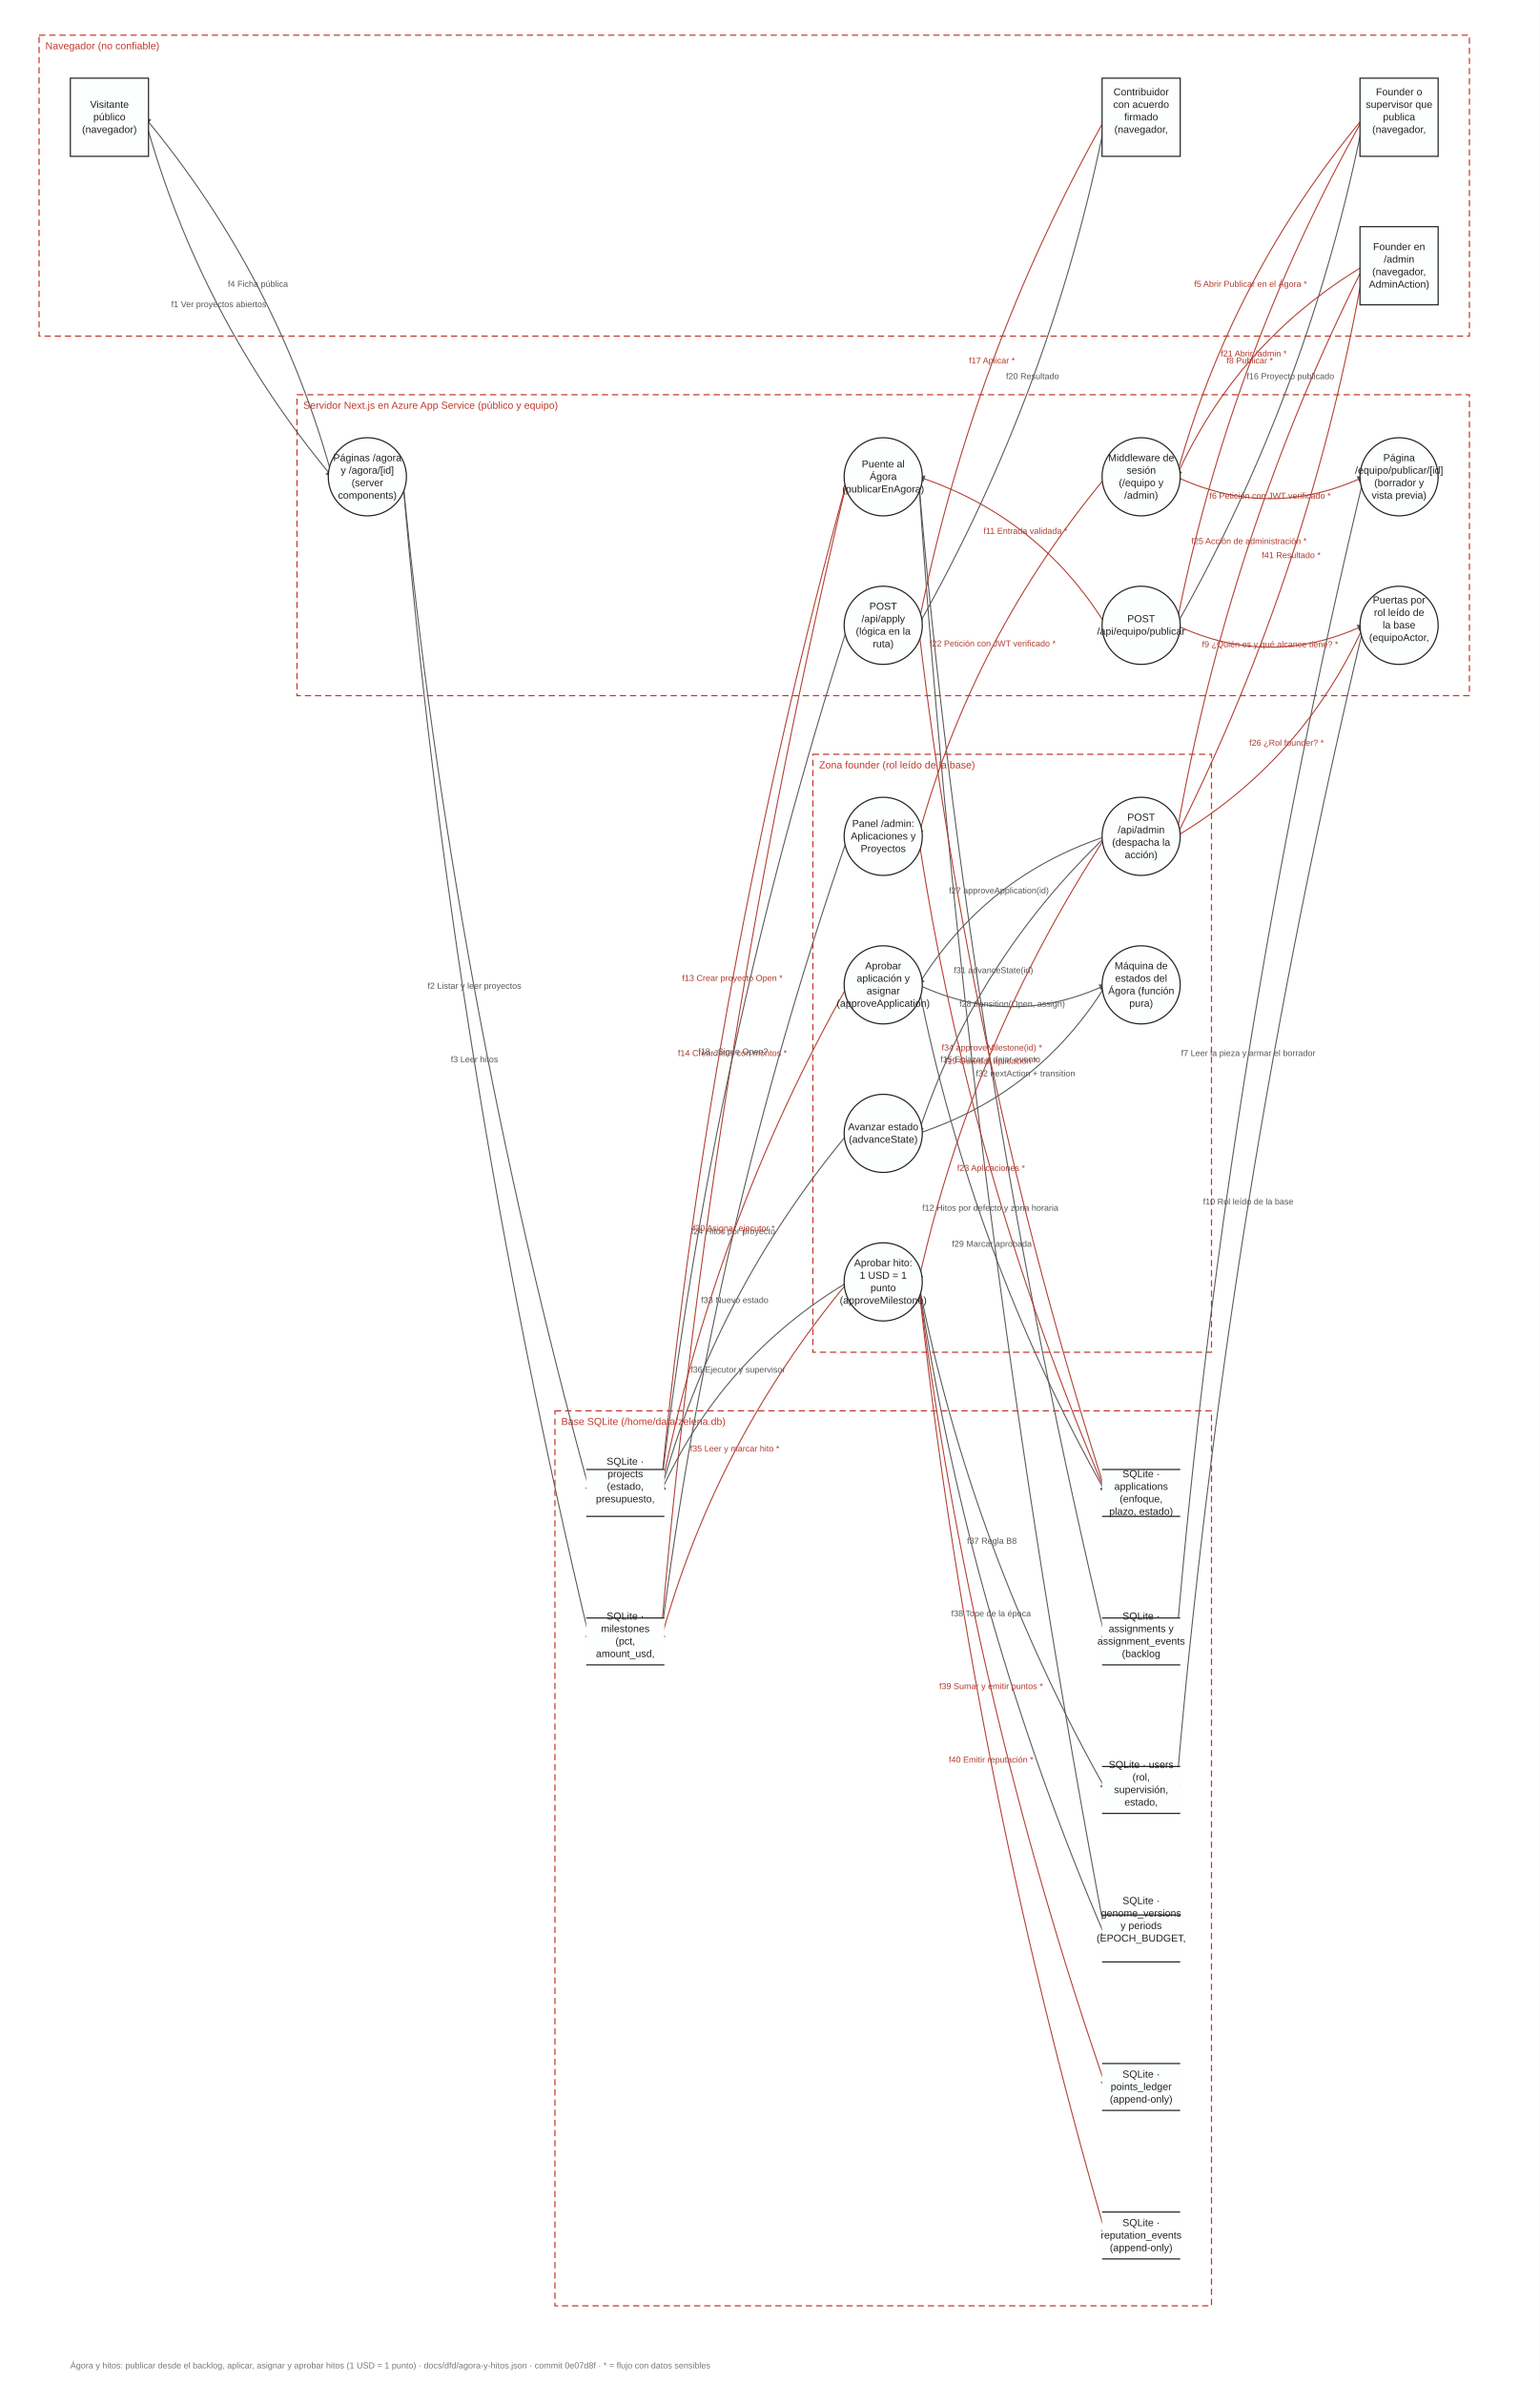
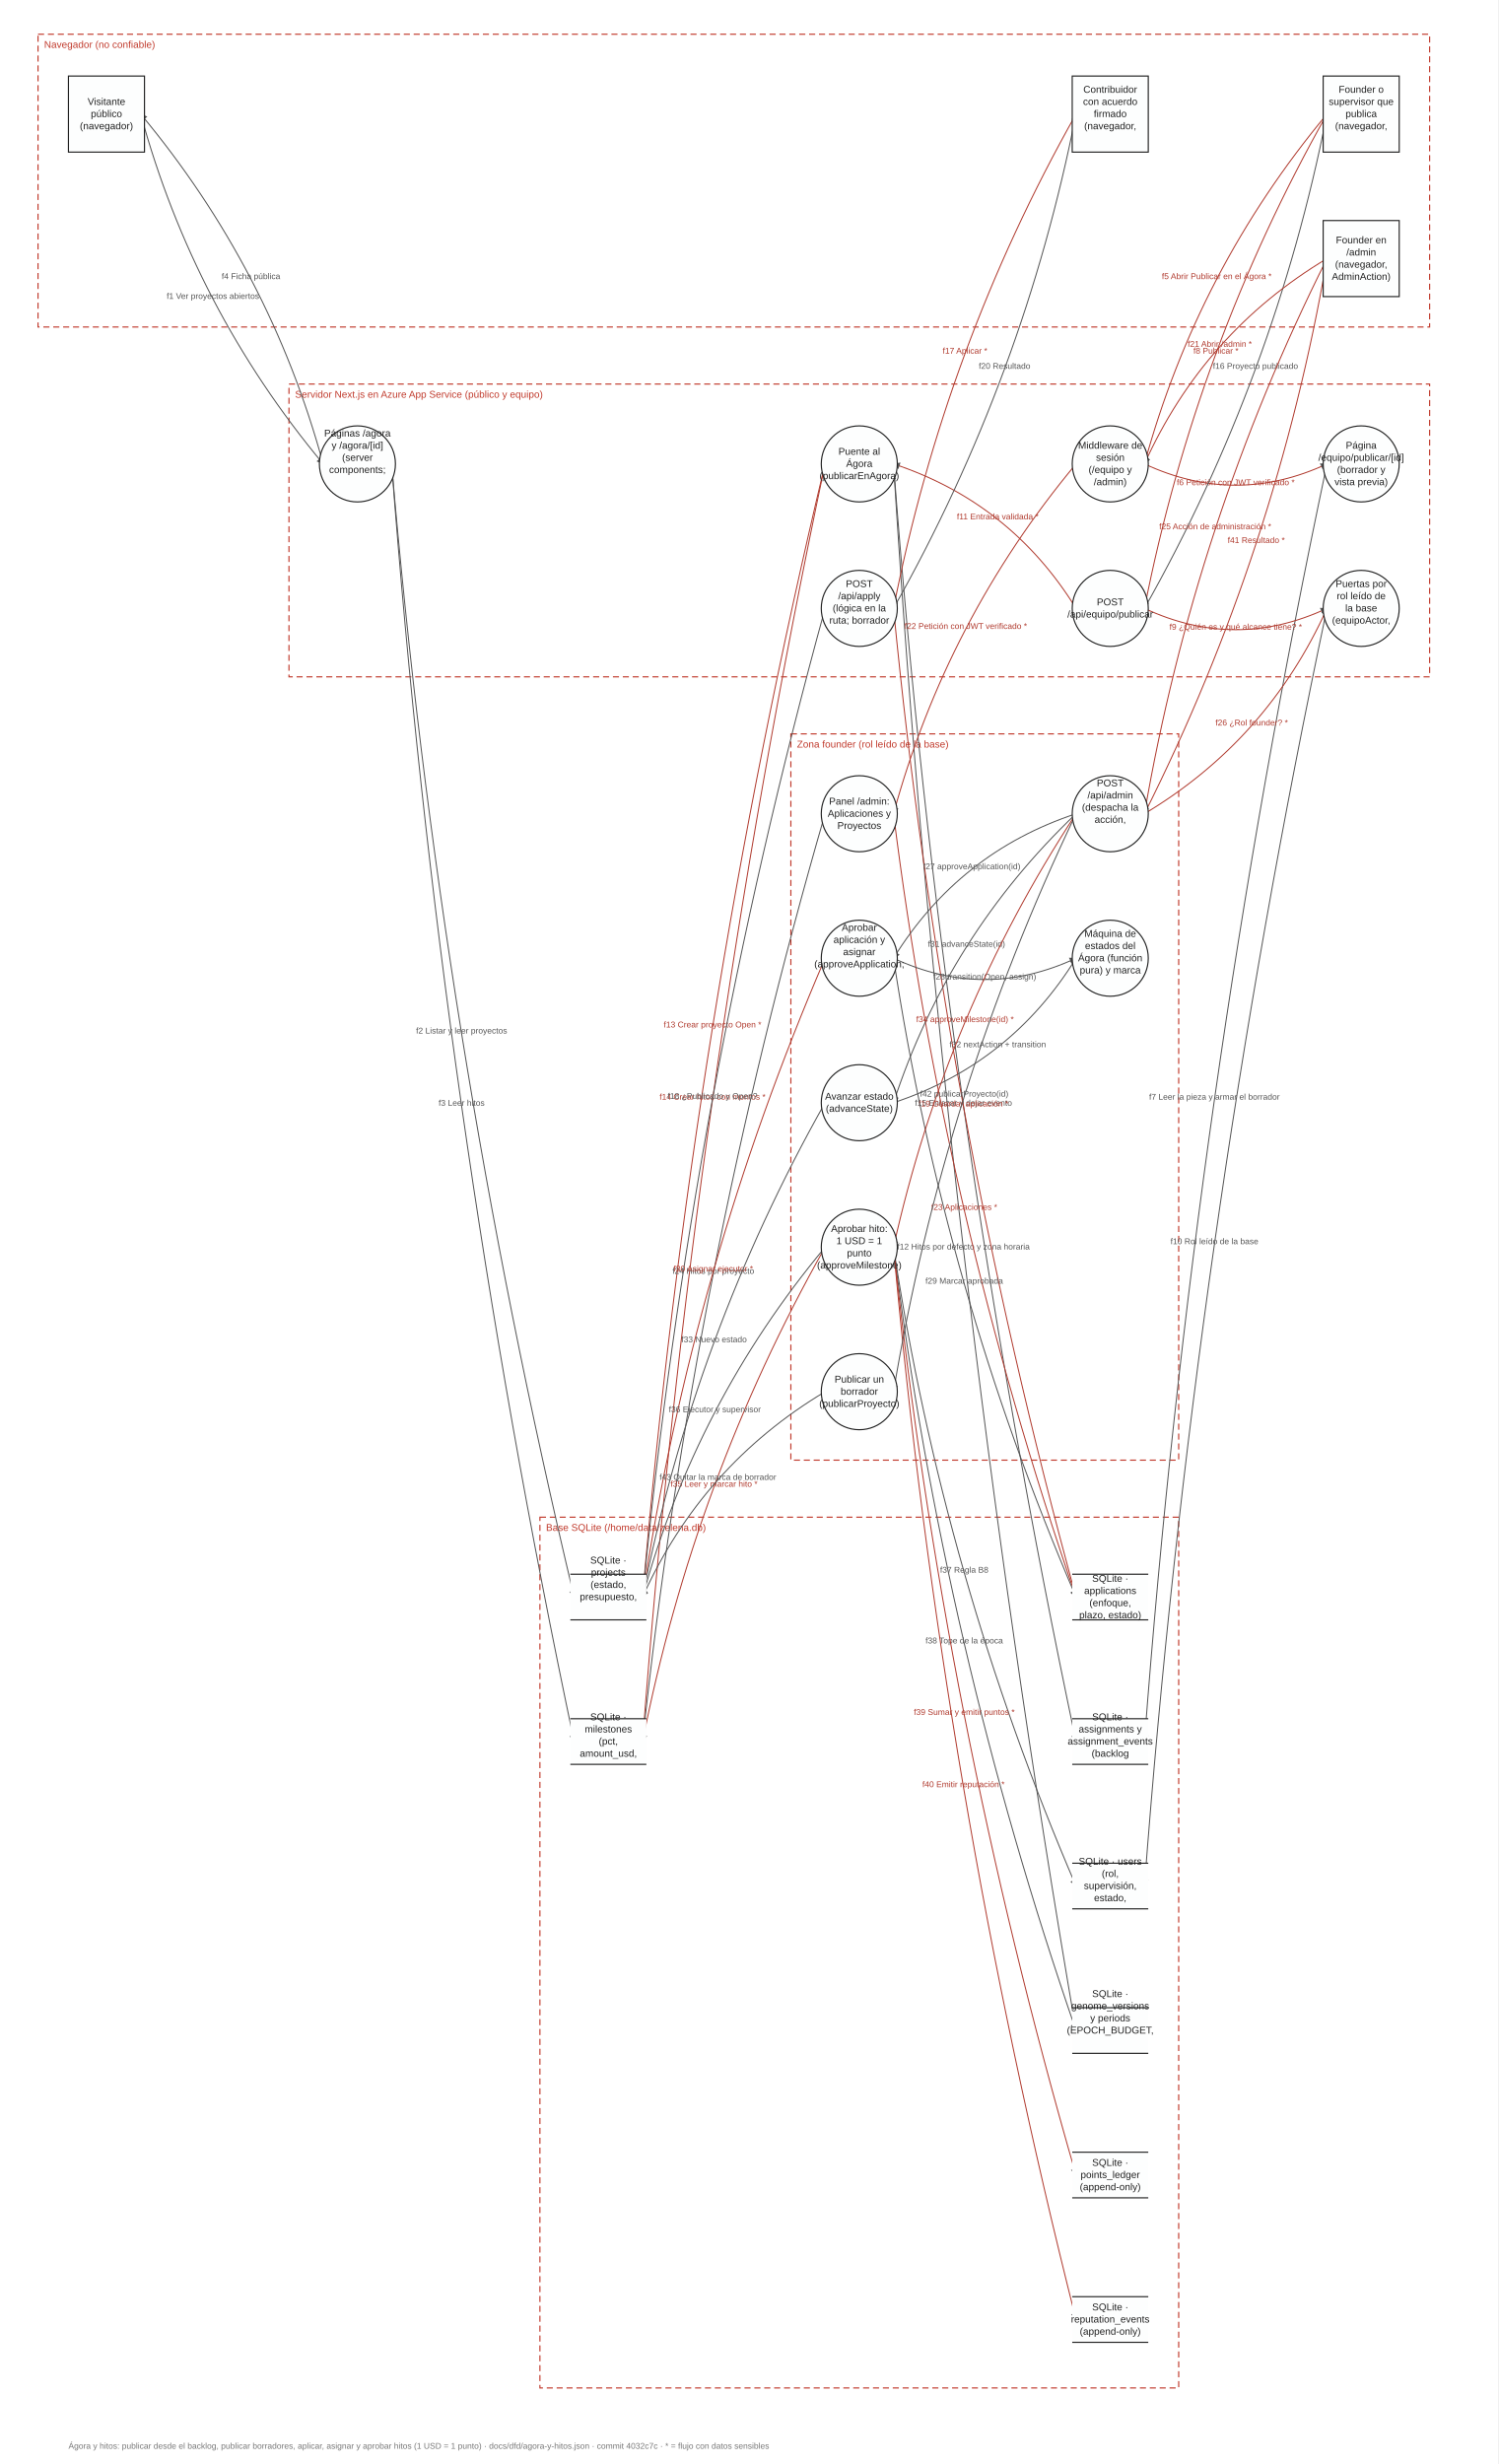
- <svg xmlns="http://www.w3.org/2000/svg" viewBox="0 0 1970 3050" width="1970" height="3050" font-family="Segoe UI, Arial, sans-serif" font-size="13">
+ <svg xmlns="http://www.w3.org/2000/svg" viewBox="0 0 1970 3240" width="1970" height="3240" font-family="Segoe UI, Arial, sans-serif" font-size="13">
  <defs>
    <marker id="punta" viewBox="0 0 10 10" refX="9" refY="5" markerWidth="7" markerHeight="7" orient="auto-start-reverse">
      <path d="M0,0 L10,5 L0,10 z" fill="#555" />
    </marker>
  </defs>
-   <rect width="1970" height="3050" fill="#ffffff" />
+   <rect width="1970" height="3240" fill="#ffffff" />
  <rect x="50" y="45" width="1830" height="385" fill="none" stroke="#c0392b" stroke-width="1.5" stroke-dasharray="8 5" />
  <text x="58" y="63" fill="#c0392b">Navegador (no confiable)</text>
  <rect x="380" y="505" width="1500" height="385" fill="none" stroke="#c0392b" stroke-width="1.5" stroke-dasharray="8 5" />
  <text x="388" y="523" fill="#c0392b">Servidor Next.js en Azure App Service (público y equipo)</text>
-   <rect x="1040" y="965" width="510" height="765" fill="none" stroke="#c0392b" stroke-width="1.5" stroke-dasharray="8 5" />
+   <rect x="1040" y="965" width="510" height="955" fill="none" stroke="#c0392b" stroke-width="1.5" stroke-dasharray="8 5" />
  <text x="1048" y="983" fill="#c0392b">Zona founder (rol leído de la base)</text>
-   <rect x="710" y="1805" width="840" height="1145" fill="none" stroke="#c0392b" stroke-width="1.5" stroke-dasharray="8 5" />
-   <text x="718" y="1823" fill="#c0392b">Base SQLite (/home/data/zelena.db)</text>
+   <rect x="710" y="1995" width="840" height="1145" fill="none" stroke="#c0392b" stroke-width="1.5" stroke-dasharray="8 5" />
+   <text x="718" y="2013" fill="#c0392b">Base SQLite (/home/data/zelena.db)</text>
  <path d="M185,150 Q255,406 425,610" fill="none" stroke="#555" stroke-width="1.3" marker-end="url(#punta)" />
  <text x="280" y="393" text-anchor="middle" font-size="11" fill="#555">f1 Ver proyectos abiertos</text>
-   <path d="M515,610 Q579,1270 755,1910" fill="none" stroke="#555" stroke-width="1.3" marker-end="url(#punta)" />
-   <text x="607" y="1265" text-anchor="middle" font-size="11" fill="#555">f2 Listar y leer proyectos</text>
  <path d="M515,610 Q579,1363 755,2100" fill="none" stroke="#555" stroke-width="1.3" marker-end="url(#punta)" />
-   <text x="607" y="1359" text-anchor="middle" font-size="11" fill="#555">f3 Leer hitos</text>
+   <text x="607" y="1359" text-anchor="middle" font-size="11" fill="#555">f2 Listar y leer proyectos</text>
+   <path d="M515,610 Q579,1458 755,2290" fill="none" stroke="#555" stroke-width="1.3" marker-end="url(#punta)" />
+   <text x="607" y="1454" text-anchor="middle" font-size="11" fill="#555">f3 Leer hitos</text>
  <path d="M425,610 Q355,354 185,150" fill="none" stroke="#555" stroke-width="1.3" marker-end="url(#punta)" />
  <text x="330" y="367" text-anchor="middle" font-size="11" fill="#555">f4 Ficha pública</text>
  <path d="M1745,150 Q1575,354 1505,610" fill="none" stroke="#b03a2e" stroke-width="1.3" marker-end="url(#punta)" />
  <text x="1600" y="367" text-anchor="middle" font-size="11" fill="#b03a2e">f5 Abrir Publicar en el Ágora *</text>
  <path d="M1505,610 Q1625,666 1745,610" fill="none" stroke="#b03a2e" stroke-width="1.3" marker-end="url(#punta)" />
  <text x="1625" y="638" text-anchor="middle" font-size="11" fill="#b03a2e">f6 Petición con JWT verificado *</text>
-   <path d="M1745,610 Q1569,1347 1505,2100" fill="none" stroke="#555" stroke-width="1.3" marker-end="url(#punta)" />
-   <text x="1597" y="1351" text-anchor="middle" font-size="11" fill="#555">f7 Leer la pieza y armar el borrador</text>
+   <path d="M1745,610 Q1569,1442 1505,2290" fill="none" stroke="#555" stroke-width="1.3" marker-end="url(#punta)" />
+   <text x="1597" y="1446" text-anchor="middle" font-size="11" fill="#555">f7 Leer la pieza y armar el borrador</text>
  <path d="M1745,150 Q1573,455 1505,800" fill="none" stroke="#b03a2e" stroke-width="1.3" marker-end="url(#punta)" />
  <text x="1599" y="465" text-anchor="middle" font-size="11" fill="#b03a2e">f8 Publicar *</text>
  <path d="M1505,800 Q1625,856 1745,800" fill="none" stroke="#b03a2e" stroke-width="1.3" marker-end="url(#punta)" />
  <text x="1625" y="828" text-anchor="middle" font-size="11" fill="#b03a2e">f9 ¿Quién es y qué alcance tiene? *</text>
-   <path d="M1745,800 Q1569,1537 1505,2290" fill="none" stroke="#555" stroke-width="1.3" marker-end="url(#punta)" />
-   <text x="1597" y="1541" text-anchor="middle" font-size="11" fill="#555">f10 Rol leído de la base</text>
+   <path d="M1745,800 Q1569,1632 1505,2480" fill="none" stroke="#555" stroke-width="1.3" marker-end="url(#punta)" />
+   <text x="1597" y="1636" text-anchor="middle" font-size="11" fill="#555">f10 Rol leído de la base</text>
  <path d="M1415,800 Q1329,661 1175,610" fill="none" stroke="#b03a2e" stroke-width="1.3" marker-end="url(#punta)" />
  <text x="1312" y="683" text-anchor="middle" font-size="11" fill="#b03a2e">f11 Entrada validada *</text>
-   <path d="M1175,610 Q1239,1553 1415,2480" fill="none" stroke="#555" stroke-width="1.3" marker-end="url(#punta)" />
-   <text x="1267" y="1549" text-anchor="middle" font-size="11" fill="#555">f12 Hitos por defecto y zona horaria</text>
-   <path d="M1085,610 Q909,1250 845,1910" fill="none" stroke="#b03a2e" stroke-width="1.3" marker-end="url(#punta)" />
-   <text x="937" y="1255" text-anchor="middle" font-size="11" fill="#b03a2e">f13 Crear proyecto Open *</text>
+   <path d="M1175,610 Q1239,1646 1415,2670" fill="none" stroke="#555" stroke-width="1.3" marker-end="url(#punta)" />
+   <text x="1267" y="1643" text-anchor="middle" font-size="11" fill="#555">f12 Hitos por defecto y zona horaria</text>
  <path d="M1085,610 Q909,1347 845,2100" fill="none" stroke="#b03a2e" stroke-width="1.3" marker-end="url(#punta)" />
-   <text x="937" y="1351" text-anchor="middle" font-size="11" fill="#b03a2e">f14 Crear hitos con montos *</text>
-   <path d="M1175,610 Q1239,1363 1415,2100" fill="none" stroke="#555" stroke-width="1.3" marker-end="url(#punta)" />
-   <text x="1267" y="1359" text-anchor="middle" font-size="11" fill="#555">f15 Enlazar y dejar evento</text>
+   <text x="937" y="1351" text-anchor="middle" font-size="11" fill="#b03a2e">f13 Crear proyecto Open *</text>
+   <path d="M1085,610 Q909,1442 845,2290" fill="none" stroke="#b03a2e" stroke-width="1.3" marker-end="url(#punta)" />
+   <text x="937" y="1446" text-anchor="middle" font-size="11" fill="#b03a2e">f14 Crear hitos con montos *</text>
+   <path d="M1175,610 Q1239,1458 1415,2290" fill="none" stroke="#555" stroke-width="1.3" marker-end="url(#punta)" />
+   <text x="1267" y="1454" text-anchor="middle" font-size="11" fill="#555">f15 Enlazar y dejar evento</text>
  <path d="M1505,800 Q1677,495 1745,150" fill="none" stroke="#555" stroke-width="1.3" marker-end="url(#punta)" />
  <text x="1651" y="485" text-anchor="middle" font-size="11" fill="#555">f16 Proyecto publicado</text>
  <path d="M1415,150 Q1243,455 1175,800" fill="none" stroke="#b03a2e" stroke-width="1.3" marker-end="url(#punta)" />
  <text x="1269" y="465" text-anchor="middle" font-size="11" fill="#b03a2e">f17 Aplicar *</text>
-   <path d="M1085,800 Q911,1343 845,1910" fill="none" stroke="#555" stroke-width="1.3" marker-end="url(#punta)" />
-   <text x="938" y="1349" text-anchor="middle" font-size="11" fill="#555">f18 ¿Sigue Open?</text>
-   <path d="M1175,800 Q1241,1367 1415,1910" fill="none" stroke="#b03a2e" stroke-width="1.3" marker-end="url(#punta)" />
-   <text x="1268" y="1361" text-anchor="middle" font-size="11" fill="#b03a2e">f19 Guardar aplicación *</text>
+   <path d="M1085,800 Q909,1440 845,2100" fill="none" stroke="#555" stroke-width="1.3" marker-end="url(#punta)" />
+   <text x="937" y="1445" text-anchor="middle" font-size="11" fill="#555">f18 ¿Publicado y Open?</text>
+   <path d="M1175,800 Q1239,1460 1415,2100" fill="none" stroke="#b03a2e" stroke-width="1.3" marker-end="url(#punta)" />
+   <text x="1267" y="1455" text-anchor="middle" font-size="11" fill="#b03a2e">f19 Guardar aplicación *</text>
  <path d="M1175,800 Q1347,495 1415,150" fill="none" stroke="#555" stroke-width="1.3" marker-end="url(#punta)" />
  <text x="1321" y="485" text-anchor="middle" font-size="11" fill="#555">f20 Resultado</text>
  <path d="M1745,340 Q1583,437 1505,610" fill="none" stroke="#b03a2e" stroke-width="1.3" marker-end="url(#punta)" />
  <text x="1604" y="456" text-anchor="middle" font-size="11" fill="#b03a2e">f21 Abrir /admin *</text>
  <path d="M1415,610 Q1245,814 1175,1070" fill="none" stroke="#b03a2e" stroke-width="1.3" marker-end="url(#punta)" />
  <text x="1270" y="827" text-anchor="middle" font-size="11" fill="#b03a2e">f22 Petición con JWT verificado *</text>
-   <path d="M1175,1070 Q1241,1506 1415,1910" fill="none" stroke="#b03a2e" stroke-width="1.3" marker-end="url(#punta)" />
-   <text x="1268" y="1498" text-anchor="middle" font-size="11" fill="#b03a2e">f23 Aplicaciones *</text>
-   <path d="M1085,1070 Q911,1573 845,2100" fill="none" stroke="#555" stroke-width="1.3" marker-end="url(#punta)" />
-   <text x="938" y="1579" text-anchor="middle" font-size="11" fill="#555">f24 Hitos por proyecto</text>
+   <path d="M1175,1070 Q1241,1597 1415,2100" fill="none" stroke="#b03a2e" stroke-width="1.3" marker-end="url(#punta)" />
+   <text x="1268" y="1591" text-anchor="middle" font-size="11" fill="#b03a2e">f23 Aplicaciones *</text>
+   <path d="M1085,1070 Q911,1670 845,2290" fill="none" stroke="#555" stroke-width="1.3" marker-end="url(#punta)" />
+   <text x="938" y="1675" text-anchor="middle" font-size="11" fill="#555">f24 Hitos por proyecto</text>
  <path d="M1745,340 Q1571,687 1505,1070" fill="none" stroke="#b03a2e" stroke-width="1.3" marker-end="url(#punta)" />
  <text x="1598" y="696" text-anchor="middle" font-size="11" fill="#b03a2e">f25 Acción de administración *</text>
  <path d="M1505,1070 Q1667,973 1745,800" fill="none" stroke="#b03a2e" stroke-width="1.3" marker-end="url(#punta)" />
  <text x="1646" y="954" text-anchor="middle" font-size="11" fill="#b03a2e">f26 ¿Rol founder? *</text>
  <path d="M1415,1070 Q1261,1121 1175,1260" fill="none" stroke="#555" stroke-width="1.3" marker-end="url(#punta)" />
  <text x="1278" y="1143" text-anchor="middle" font-size="11" fill="#555">f27 approveApplication(id)</text>
  <path d="M1175,1260 Q1295,1316 1415,1260" fill="none" stroke="#555" stroke-width="1.3" marker-end="url(#punta)" />
  <text x="1295" y="1288" text-anchor="middle" font-size="11" fill="#555">f28 transition(Open, assign)</text>
-   <path d="M1175,1260 Q1243,1605 1415,1910" fill="none" stroke="#555" stroke-width="1.3" marker-end="url(#punta)" />
-   <text x="1269" y="1595" text-anchor="middle" font-size="11" fill="#555">f29 Marcar aprobada</text>
-   <path d="M1085,1260 Q913,1565 845,1910" fill="none" stroke="#b03a2e" stroke-width="1.3" marker-end="url(#punta)" />
-   <text x="939" y="1575" text-anchor="middle" font-size="11" fill="#b03a2e">f30 Asignar ejecutor *</text>
+   <path d="M1175,1260 Q1241,1696 1415,2100" fill="none" stroke="#555" stroke-width="1.3" marker-end="url(#punta)" />
+   <text x="1268" y="1688" text-anchor="middle" font-size="11" fill="#555">f29 Marcar aprobada</text>
+   <path d="M1085,1260 Q911,1664 845,2100" fill="none" stroke="#b03a2e" stroke-width="1.3" marker-end="url(#punta)" />
+   <text x="938" y="1672" text-anchor="middle" font-size="11" fill="#b03a2e">f30 Asignar ejecutor *</text>
  <path d="M1415,1070 Q1247,1230 1175,1450" fill="none" stroke="#555" stroke-width="1.3" marker-end="url(#punta)" />
  <text x="1271" y="1245" text-anchor="middle" font-size="11" fill="#555">f31 advanceState(id)</text>
  <path d="M1175,1450 Q1329,1399 1415,1260" fill="none" stroke="#555" stroke-width="1.3" marker-end="url(#punta)" />
  <text x="1312" y="1377" text-anchor="middle" font-size="11" fill="#555">f32 nextAction + transition</text>
-   <path d="M1085,1450 Q915,1654 845,1910" fill="none" stroke="#555" stroke-width="1.3" marker-end="url(#punta)" />
-   <text x="940" y="1667" text-anchor="middle" font-size="11" fill="#555">f33 Nuevo estado</text>
+   <path d="M1085,1450 Q913,1755 845,2100" fill="none" stroke="#555" stroke-width="1.3" marker-end="url(#punta)" />
+   <text x="939" y="1765" text-anchor="middle" font-size="11" fill="#555">f33 Nuevo estado</text>
  <path d="M1415,1070 Q1243,1333 1175,1640" fill="none" stroke="#b03a2e" stroke-width="1.3" marker-end="url(#punta)" />
  <text x="1269" y="1344" text-anchor="middle" font-size="11" fill="#b03a2e">f34 approveMilestone(id) *</text>
-   <path d="M1085,1640 Q915,1844 845,2100" fill="none" stroke="#b03a2e" stroke-width="1.3" marker-end="url(#punta)" />
-   <text x="940" y="1857" text-anchor="middle" font-size="11" fill="#b03a2e">f35 Leer y marcar hito *</text>
-   <path d="M1085,1640 Q923,1737 845,1910" fill="none" stroke="#555" stroke-width="1.3" marker-end="url(#punta)" />
-   <text x="944" y="1756" text-anchor="middle" font-size="11" fill="#555">f36 Ejecutor y supervisor</text>
-   <path d="M1175,1640 Q1243,1985 1415,2290" fill="none" stroke="#555" stroke-width="1.3" marker-end="url(#punta)" />
-   <text x="1269" y="1975" text-anchor="middle" font-size="11" fill="#555">f37 Regla B8</text>
+   <path d="M1085,1640 Q913,1945 845,2290" fill="none" stroke="#b03a2e" stroke-width="1.3" marker-end="url(#punta)" />
+   <text x="939" y="1955" text-anchor="middle" font-size="11" fill="#b03a2e">f35 Leer y marcar hito *</text>
+   <path d="M1085,1640 Q915,1844 845,2100" fill="none" stroke="#555" stroke-width="1.3" marker-end="url(#punta)" />
+   <text x="940" y="1857" text-anchor="middle" font-size="11" fill="#555">f36 Ejecutor y supervisor</text>
  <path d="M1175,1640 Q1241,2076 1415,2480" fill="none" stroke="#555" stroke-width="1.3" marker-end="url(#punta)" />
-   <text x="1268" y="2068" text-anchor="middle" font-size="11" fill="#555">f38 Tope de la época</text>
-   <path d="M1175,1640 Q1241,2167 1415,2670" fill="none" stroke="#b03a2e" stroke-width="1.3" marker-end="url(#punta)" />
-   <text x="1268" y="2161" text-anchor="middle" font-size="11" fill="#b03a2e">f39 Sumar y emitir puntos *</text>
+   <text x="1268" y="2068" text-anchor="middle" font-size="11" fill="#555">f37 Regla B8</text>
+   <path d="M1175,1640 Q1241,2167 1415,2670" fill="none" stroke="#555" stroke-width="1.3" marker-end="url(#punta)" />
+   <text x="1268" y="2161" text-anchor="middle" font-size="11" fill="#555">f38 Tope de la época</text>
  <path d="M1175,1640 Q1241,2260 1415,2860" fill="none" stroke="#b03a2e" stroke-width="1.3" marker-end="url(#punta)" />
-   <text x="1268" y="2255" text-anchor="middle" font-size="11" fill="#b03a2e">f40 Emitir reputación *</text>
+   <text x="1268" y="2255" text-anchor="middle" font-size="11" fill="#b03a2e">f39 Sumar y emitir puntos *</text>
+   <path d="M1175,1640 Q1239,2355 1415,3050" fill="none" stroke="#b03a2e" stroke-width="1.3" marker-end="url(#punta)" />
+   <text x="1267" y="2350" text-anchor="middle" font-size="11" fill="#b03a2e">f40 Emitir reputación *</text>
  <path d="M1505,1070 Q1679,723 1745,340" fill="none" stroke="#b03a2e" stroke-width="1.3" marker-end="url(#punta)" />
  <text x="1652" y="714" text-anchor="middle" font-size="11" fill="#b03a2e">f41 Resultado *</text>
+   <path d="M1415,1070 Q1241,1434 1175,1830" fill="none" stroke="#555" stroke-width="1.3" marker-end="url(#punta)" />
+   <text x="1268" y="1442" text-anchor="middle" font-size="11" fill="#555">f42 publicarProyecto(id)</text>
+   <path d="M1085,1830 Q923,1927 845,2100" fill="none" stroke="#555" stroke-width="1.3" marker-end="url(#punta)" />
+   <text x="944" y="1946" text-anchor="middle" font-size="11" fill="#555">f43 Quitar la marca de borrador</text>
  <rect x="90" y="100" width="100" height="100" fill="#fdfefe" stroke="#222" stroke-width="1.5" />
  <text x="140" y="138" text-anchor="middle" fill="#222">Visitante</text>
  <text x="140" y="154" text-anchor="middle" fill="#222">público</text>
  <text x="140" y="170" text-anchor="middle" fill="#222">(navegador)</text>
  <rect x="1740" y="100" width="100" height="100" fill="#fdfefe" stroke="#222" stroke-width="1.5" />
  <text x="1790" y="122" text-anchor="middle" fill="#222">Founder o</text>
  <text x="1790" y="138" text-anchor="middle" fill="#222">supervisor que</text>
  <text x="1790" y="154" text-anchor="middle" fill="#222">publica</text>
  <text x="1790" y="170" text-anchor="middle" fill="#222">(navegador,</text>
  <rect x="1410" y="100" width="100" height="100" fill="#fdfefe" stroke="#222" stroke-width="1.5" />
  <text x="1460" y="122" text-anchor="middle" fill="#222">Contribuidor</text>
  <text x="1460" y="138" text-anchor="middle" fill="#222">con acuerdo</text>
  <text x="1460" y="154" text-anchor="middle" fill="#222">firmado</text>
  <text x="1460" y="170" text-anchor="middle" fill="#222">(navegador,</text>
  <rect x="1740" y="290" width="100" height="100" fill="#fdfefe" stroke="#222" stroke-width="1.5" />
  <text x="1790" y="320" text-anchor="middle" fill="#222">Founder en</text>
  <text x="1790" y="336" text-anchor="middle" fill="#222">/admin</text>
  <text x="1790" y="352" text-anchor="middle" fill="#222">(navegador,</text>
  <text x="1790" y="368" text-anchor="middle" fill="#222">AdminAction)</text>
  <circle cx="470" cy="610" r="50" fill="#fdfefe" stroke="#222" stroke-width="1.5" />
-   <text x="470" y="590" text-anchor="middle" fill="#222">Páginas /agora</text>
-   <text x="470" y="606" text-anchor="middle" fill="#222">y /agora/[id]</text>
-   <text x="470" y="622" text-anchor="middle" fill="#222">(server</text>
-   <text x="470" y="638" text-anchor="middle" fill="#222">components)</text>
+   <text x="470" y="574" text-anchor="middle" fill="#222">Páginas /agora</text>
+   <text x="470" y="590" text-anchor="middle" fill="#222">y /agora/[id]</text>
+   <text x="470" y="606" text-anchor="middle" fill="#222">(server</text>
+   <text x="470" y="622" text-anchor="middle" fill="#222">components;</text>
  <circle cx="1460" cy="610" r="50" fill="#fdfefe" stroke="#222" stroke-width="1.5" />
  <text x="1460" y="590" text-anchor="middle" fill="#222">Middleware de</text>
  <text x="1460" y="606" text-anchor="middle" fill="#222">sesión</text>
  <text x="1460" y="622" text-anchor="middle" fill="#222">(/equipo y</text>
  <text x="1460" y="638" text-anchor="middle" fill="#222">/admin)</text>
  <circle cx="1790" cy="610" r="50" fill="#fdfefe" stroke="#222" stroke-width="1.5" />
  <text x="1790" y="590" text-anchor="middle" fill="#222">Página</text>
  <text x="1790" y="606" text-anchor="middle" fill="#222">/equipo/publicar/[id]</text>
  <text x="1790" y="622" text-anchor="middle" fill="#222">(borrador y</text>
  <text x="1790" y="638" text-anchor="middle" fill="#222">vista previa)</text>
  <circle cx="1460" cy="800" r="50" fill="#fdfefe" stroke="#222" stroke-width="1.5" />
  <text x="1460" y="796" text-anchor="middle" fill="#222">POST</text>
  <text x="1460" y="812" text-anchor="middle" fill="#222">/api/equipo/publicar</text>
  <circle cx="1790" cy="800" r="50" fill="#fdfefe" stroke="#222" stroke-width="1.5" />
  <text x="1790" y="772" text-anchor="middle" fill="#222">Puertas por</text>
  <text x="1790" y="788" text-anchor="middle" fill="#222">rol leído de</text>
  <text x="1790" y="804" text-anchor="middle" fill="#222">la base</text>
  <text x="1790" y="820" text-anchor="middle" fill="#222">(equipoActor,</text>
  <circle cx="1130" cy="610" r="50" fill="#fdfefe" stroke="#222" stroke-width="1.5" />
  <text x="1130" y="598" text-anchor="middle" fill="#222">Puente al</text>
  <text x="1130" y="614" text-anchor="middle" fill="#222">Ágora</text>
  <text x="1130" y="630" text-anchor="middle" fill="#222">(publicarEnAgora)</text>
  <circle cx="1130" cy="800" r="50" fill="#fdfefe" stroke="#222" stroke-width="1.5" />
-   <text x="1130" y="780" text-anchor="middle" fill="#222">POST</text>
-   <text x="1130" y="796" text-anchor="middle" fill="#222">/api/apply</text>
-   <text x="1130" y="812" text-anchor="middle" fill="#222">(lógica en la</text>
-   <text x="1130" y="828" text-anchor="middle" fill="#222">ruta)</text>
+   <text x="1130" y="772" text-anchor="middle" fill="#222">POST</text>
+   <text x="1130" y="788" text-anchor="middle" fill="#222">/api/apply</text>
+   <text x="1130" y="804" text-anchor="middle" fill="#222">(lógica en la</text>
+   <text x="1130" y="820" text-anchor="middle" fill="#222">ruta; borrador</text>
  <circle cx="1130" cy="1070" r="50" fill="#fdfefe" stroke="#222" stroke-width="1.5" />
  <text x="1130" y="1058" text-anchor="middle" fill="#222">Panel /admin:</text>
  <text x="1130" y="1074" text-anchor="middle" fill="#222">Aplicaciones y</text>
  <text x="1130" y="1090" text-anchor="middle" fill="#222">Proyectos</text>
  <circle cx="1460" cy="1070" r="50" fill="#fdfefe" stroke="#222" stroke-width="1.5" />
-   <text x="1460" y="1050" text-anchor="middle" fill="#222">POST</text>
-   <text x="1460" y="1066" text-anchor="middle" fill="#222">/api/admin</text>
-   <text x="1460" y="1082" text-anchor="middle" fill="#222">(despacha la</text>
-   <text x="1460" y="1098" text-anchor="middle" fill="#222">acción)</text>
+   <text x="1460" y="1034" text-anchor="middle" fill="#222">POST</text>
+   <text x="1460" y="1050" text-anchor="middle" fill="#222">/api/admin</text>
+   <text x="1460" y="1066" text-anchor="middle" fill="#222">(despacha la</text>
+   <text x="1460" y="1082" text-anchor="middle" fill="#222">acción,</text>
  <circle cx="1130" cy="1260" r="50" fill="#fdfefe" stroke="#222" stroke-width="1.5" />
-   <text x="1130" y="1240" text-anchor="middle" fill="#222">Aprobar</text>
-   <text x="1130" y="1256" text-anchor="middle" fill="#222">aplicación y</text>
-   <text x="1130" y="1272" text-anchor="middle" fill="#222">asignar</text>
-   <text x="1130" y="1288" text-anchor="middle" fill="#222">(approveApplication)</text>
+   <text x="1130" y="1224" text-anchor="middle" fill="#222">Aprobar</text>
+   <text x="1130" y="1240" text-anchor="middle" fill="#222">aplicación y</text>
+   <text x="1130" y="1256" text-anchor="middle" fill="#222">asignar</text>
+   <text x="1130" y="1272" text-anchor="middle" fill="#222">(approveApplication;</text>
  <circle cx="1130" cy="1450" r="50" fill="#fdfefe" stroke="#222" stroke-width="1.5" />
  <text x="1130" y="1446" text-anchor="middle" fill="#222">Avanzar estado</text>
  <text x="1130" y="1462" text-anchor="middle" fill="#222">(advanceState)</text>
  <circle cx="1460" cy="1260" r="50" fill="#fdfefe" stroke="#222" stroke-width="1.5" />
-   <text x="1460" y="1240" text-anchor="middle" fill="#222">Máquina de</text>
-   <text x="1460" y="1256" text-anchor="middle" fill="#222">estados del</text>
-   <text x="1460" y="1272" text-anchor="middle" fill="#222">Ágora (función</text>
-   <text x="1460" y="1288" text-anchor="middle" fill="#222">pura)</text>
+   <text x="1460" y="1232" text-anchor="middle" fill="#222">Máquina de</text>
+   <text x="1460" y="1248" text-anchor="middle" fill="#222">estados del</text>
+   <text x="1460" y="1264" text-anchor="middle" fill="#222">Ágora (función</text>
+   <text x="1460" y="1280" text-anchor="middle" fill="#222">pura) y marca</text>
  <circle cx="1130" cy="1640" r="50" fill="#fdfefe" stroke="#222" stroke-width="1.5" />
  <text x="1130" y="1620" text-anchor="middle" fill="#222">Aprobar hito:</text>
  <text x="1130" y="1636" text-anchor="middle" fill="#222">1 USD = 1</text>
  <text x="1130" y="1652" text-anchor="middle" fill="#222">punto</text>
  <text x="1130" y="1668" text-anchor="middle" fill="#222">(approveMilestone)</text>
-   <rect x="750" y="1880" width="100" height="60" fill="#fdfefe" stroke="none" />
-   <line x1="750" y1="1880" x2="850" y2="1880" stroke="#222" stroke-width="1.5" />
-   <line x1="750" y1="1940" x2="850" y2="1940" stroke="#222" stroke-width="1.5" />
-   <text x="800" y="1874" text-anchor="middle" fill="#222">SQLite ·</text>
-   <text x="800" y="1890" text-anchor="middle" fill="#222">projects</text>
-   <text x="800" y="1906" text-anchor="middle" fill="#222">(estado,</text>
-   <text x="800" y="1922" text-anchor="middle" fill="#222">presupuesto,</text>
+   <circle cx="1130" cy="1830" r="50" fill="#fdfefe" stroke="#222" stroke-width="1.5" />
+   <text x="1130" y="1818" text-anchor="middle" fill="#222">Publicar un</text>
+   <text x="1130" y="1834" text-anchor="middle" fill="#222">borrador</text>
+   <text x="1130" y="1850" text-anchor="middle" fill="#222">(publicarProyecto)</text>
  <rect x="750" y="2070" width="100" height="60" fill="#fdfefe" stroke="none" />
  <line x1="750" y1="2070" x2="850" y2="2070" stroke="#222" stroke-width="1.5" />
  <line x1="750" y1="2130" x2="850" y2="2130" stroke="#222" stroke-width="1.5" />
-   <text x="800" y="2072" text-anchor="middle" fill="#222">SQLite ·</text>
-   <text x="800" y="2088" text-anchor="middle" fill="#222">milestones</text>
-   <text x="800" y="2104" text-anchor="middle" fill="#222">(pct,</text>
-   <text x="800" y="2120" text-anchor="middle" fill="#222">amount_usd,</text>
-   <rect x="1410" y="1880" width="100" height="60" fill="#fdfefe" stroke="none" />
-   <line x1="1410" y1="1880" x2="1510" y2="1880" stroke="#222" stroke-width="1.5" />
-   <line x1="1410" y1="1940" x2="1510" y2="1940" stroke="#222" stroke-width="1.5" />
-   <text x="1460" y="1890" text-anchor="middle" fill="#222">SQLite ·</text>
-   <text x="1460" y="1906" text-anchor="middle" fill="#222">applications</text>
-   <text x="1460" y="1922" text-anchor="middle" fill="#222">(enfoque,</text>
-   <text x="1460" y="1938" text-anchor="middle" fill="#222">plazo, estado)</text>
+   <text x="800" y="2056" text-anchor="middle" fill="#222">SQLite ·</text>
+   <text x="800" y="2072" text-anchor="middle" fill="#222">projects</text>
+   <text x="800" y="2088" text-anchor="middle" fill="#222">(estado,</text>
+   <text x="800" y="2104" text-anchor="middle" fill="#222">presupuesto,</text>
+   <rect x="750" y="2260" width="100" height="60" fill="#fdfefe" stroke="none" />
+   <line x1="750" y1="2260" x2="850" y2="2260" stroke="#222" stroke-width="1.5" />
+   <line x1="750" y1="2320" x2="850" y2="2320" stroke="#222" stroke-width="1.5" />
+   <text x="800" y="2262" text-anchor="middle" fill="#222">SQLite ·</text>
+   <text x="800" y="2278" text-anchor="middle" fill="#222">milestones</text>
+   <text x="800" y="2294" text-anchor="middle" fill="#222">(pct,</text>
+   <text x="800" y="2310" text-anchor="middle" fill="#222">amount_usd,</text>
  <rect x="1410" y="2070" width="100" height="60" fill="#fdfefe" stroke="none" />
  <line x1="1410" y1="2070" x2="1510" y2="2070" stroke="#222" stroke-width="1.5" />
  <line x1="1410" y1="2130" x2="1510" y2="2130" stroke="#222" stroke-width="1.5" />
-   <text x="1460" y="2072" text-anchor="middle" fill="#222">SQLite ·</text>
-   <text x="1460" y="2088" text-anchor="middle" fill="#222">assignments y</text>
-   <text x="1460" y="2104" text-anchor="middle" fill="#222">assignment_events</text>
-   <text x="1460" y="2120" text-anchor="middle" fill="#222">(backlog</text>
+   <text x="1460" y="2080" text-anchor="middle" fill="#222">SQLite ·</text>
+   <text x="1460" y="2096" text-anchor="middle" fill="#222">applications</text>
+   <text x="1460" y="2112" text-anchor="middle" fill="#222">(enfoque,</text>
+   <text x="1460" y="2128" text-anchor="middle" fill="#222">plazo, estado)</text>
  <rect x="1410" y="2260" width="100" height="60" fill="#fdfefe" stroke="none" />
  <line x1="1410" y1="2260" x2="1510" y2="2260" stroke="#222" stroke-width="1.5" />
  <line x1="1410" y1="2320" x2="1510" y2="2320" stroke="#222" stroke-width="1.5" />
-   <text x="1460" y="2262" text-anchor="middle" fill="#222">SQLite · users</text>
-   <text x="1460" y="2278" text-anchor="middle" fill="#222">(rol,</text>
-   <text x="1460" y="2294" text-anchor="middle" fill="#222">supervisión,</text>
-   <text x="1460" y="2310" text-anchor="middle" fill="#222">estado,</text>
+   <text x="1460" y="2262" text-anchor="middle" fill="#222">SQLite ·</text>
+   <text x="1460" y="2278" text-anchor="middle" fill="#222">assignments y</text>
+   <text x="1460" y="2294" text-anchor="middle" fill="#222">assignment_events</text>
+   <text x="1460" y="2310" text-anchor="middle" fill="#222">(backlog</text>
  <rect x="1410" y="2450" width="100" height="60" fill="#fdfefe" stroke="none" />
  <line x1="1410" y1="2450" x2="1510" y2="2450" stroke="#222" stroke-width="1.5" />
  <line x1="1410" y1="2510" x2="1510" y2="2510" stroke="#222" stroke-width="1.5" />
-   <text x="1460" y="2436" text-anchor="middle" fill="#222">SQLite ·</text>
-   <text x="1460" y="2452" text-anchor="middle" fill="#222">genome_versions</text>
-   <text x="1460" y="2468" text-anchor="middle" fill="#222">y periods</text>
-   <text x="1460" y="2484" text-anchor="middle" fill="#222">(EPOCH_BUDGET,</text>
+   <text x="1460" y="2452" text-anchor="middle" fill="#222">SQLite · users</text>
+   <text x="1460" y="2468" text-anchor="middle" fill="#222">(rol,</text>
+   <text x="1460" y="2484" text-anchor="middle" fill="#222">supervisión,</text>
+   <text x="1460" y="2500" text-anchor="middle" fill="#222">estado,</text>
  <rect x="1410" y="2640" width="100" height="60" fill="#fdfefe" stroke="none" />
  <line x1="1410" y1="2640" x2="1510" y2="2640" stroke="#222" stroke-width="1.5" />
  <line x1="1410" y1="2700" x2="1510" y2="2700" stroke="#222" stroke-width="1.5" />
-   <text x="1460" y="2658" text-anchor="middle" fill="#222">SQLite ·</text>
-   <text x="1460" y="2674" text-anchor="middle" fill="#222">points_ledger</text>
-   <text x="1460" y="2690" text-anchor="middle" fill="#222">(append-only)</text>
+   <text x="1460" y="2626" text-anchor="middle" fill="#222">SQLite ·</text>
+   <text x="1460" y="2642" text-anchor="middle" fill="#222">genome_versions</text>
+   <text x="1460" y="2658" text-anchor="middle" fill="#222">y periods</text>
+   <text x="1460" y="2674" text-anchor="middle" fill="#222">(EPOCH_BUDGET,</text>
  <rect x="1410" y="2830" width="100" height="60" fill="#fdfefe" stroke="none" />
  <line x1="1410" y1="2830" x2="1510" y2="2830" stroke="#222" stroke-width="1.5" />
  <line x1="1410" y1="2890" x2="1510" y2="2890" stroke="#222" stroke-width="1.5" />
  <text x="1460" y="2848" text-anchor="middle" fill="#222">SQLite ·</text>
-   <text x="1460" y="2864" text-anchor="middle" fill="#222">reputation_events</text>
+   <text x="1460" y="2864" text-anchor="middle" fill="#222">points_ledger</text>
  <text x="1460" y="2880" text-anchor="middle" fill="#222">(append-only)</text>
-   <text x="90" y="3030" font-size="11" fill="#777">Ágora y hitos: publicar desde el backlog, aplicar, asignar y aprobar hitos (1 USD = 1 punto) · docs/dfd/agora-y-hitos.json · commit 0e07d8f · * = flujo con datos sensibles</text>
+   <rect x="1410" y="3020" width="100" height="60" fill="#fdfefe" stroke="none" />
+   <line x1="1410" y1="3020" x2="1510" y2="3020" stroke="#222" stroke-width="1.5" />
+   <line x1="1410" y1="3080" x2="1510" y2="3080" stroke="#222" stroke-width="1.5" />
+   <text x="1460" y="3038" text-anchor="middle" fill="#222">SQLite ·</text>
+   <text x="1460" y="3054" text-anchor="middle" fill="#222">reputation_events</text>
+   <text x="1460" y="3070" text-anchor="middle" fill="#222">(append-only)</text>
+   <text x="90" y="3220" font-size="11" fill="#777">Ágora y hitos: publicar desde el backlog, publicar borradores, aplicar, asignar y aprobar hitos (1 USD = 1 punto) · docs/dfd/agora-y-hitos.json · commit 4032c7c · * = flujo con datos sensibles</text>
</svg>
